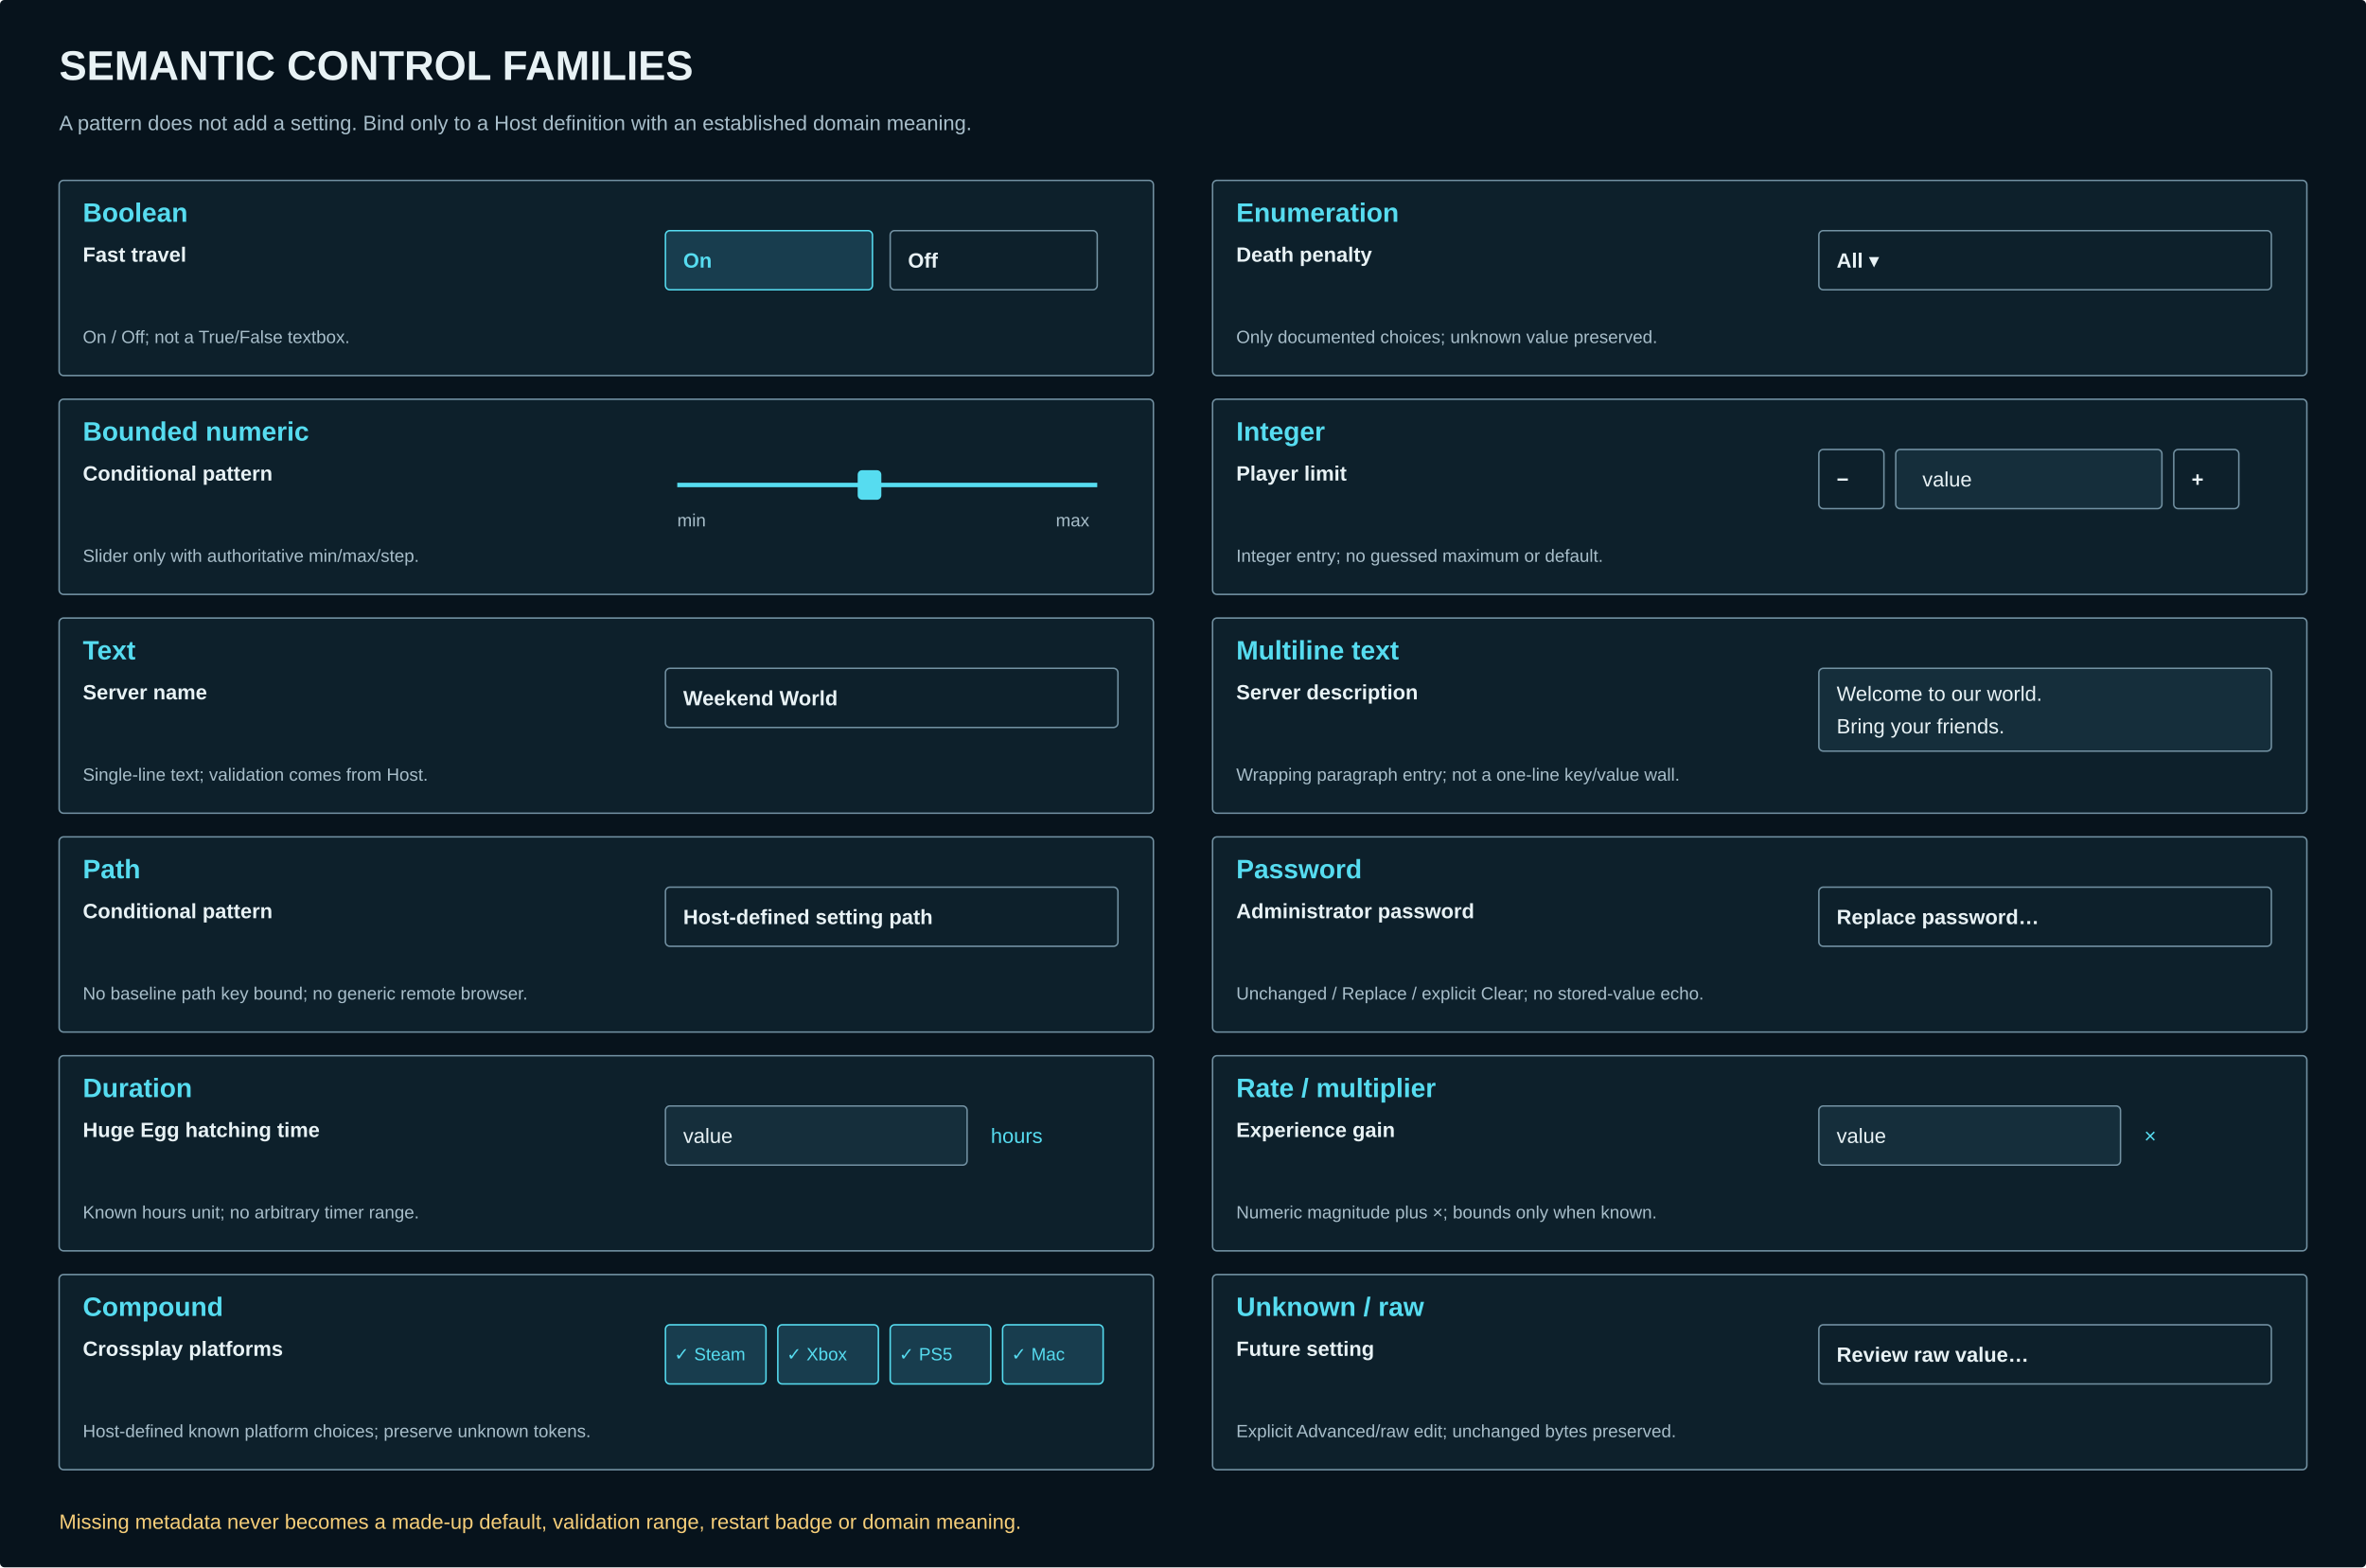
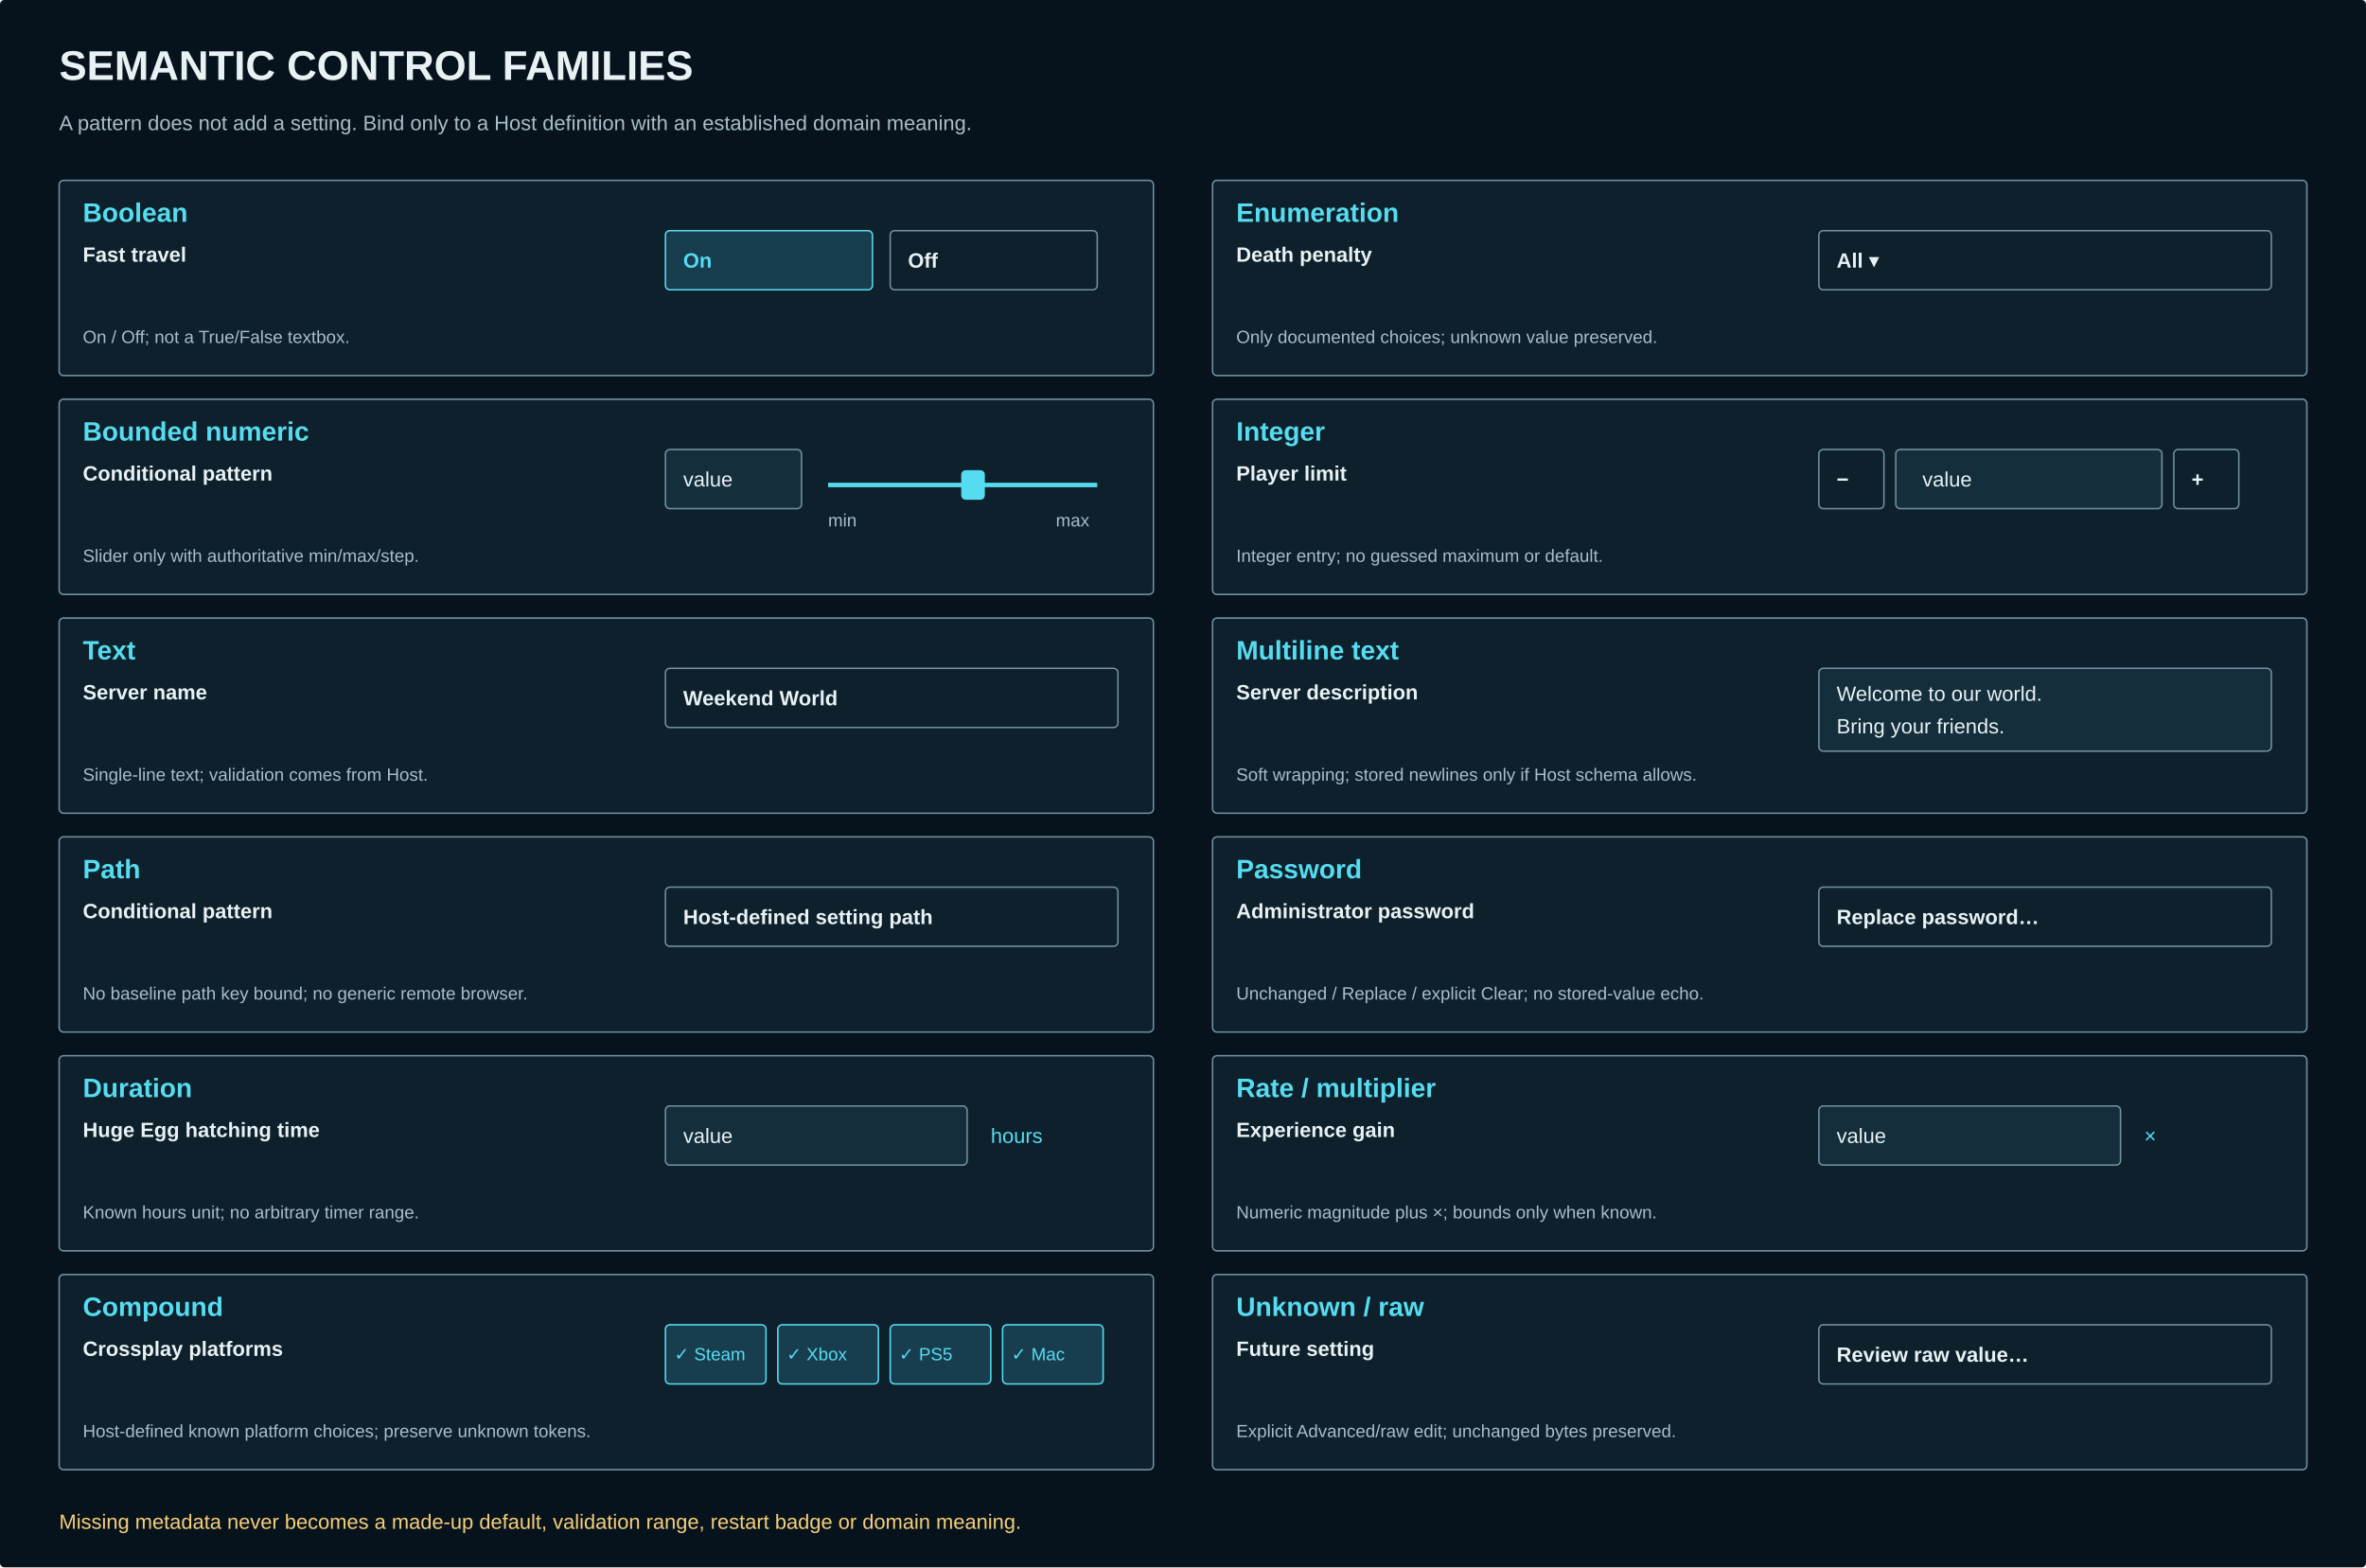
<svg xmlns="http://www.w3.org/2000/svg" width="1600" height="1060" viewBox="0 0 1600 1060" role="img" aria-labelledby="title desc">
  <rect x="0" y="0" width="1600" height="1060" rx="3" fill="#07131c" stroke="none" stroke-width="1" />
  <text x="40" y="54" font-family="Segoe UI, Arial, sans-serif" font-size="28" font-weight="600" fill="#e8f2f5">SEMANTIC CONTROL FAMILIES</text>
  <text x="40" y="88" font-family="Segoe UI, Arial, sans-serif" font-size="14" font-weight="400" fill="#a8beca">A pattern does not add a setting. Bind only to a Host definition with an established domain meaning.</text>
  <rect x="40" y="122" width="740" height="132" rx="3" fill="#0d202b" stroke="#7291a2" stroke-width="1" />
  <text x="56" y="150" font-family="Segoe UI, Arial, sans-serif" font-size="18" font-weight="600" fill="#56dcf0">Boolean</text>
  <text x="56" y="177" font-family="Segoe UI, Arial, sans-serif" font-size="14" font-weight="600" fill="#e8f2f5">Fast travel</text>
  <text x="56" y="232" font-family="Segoe UI, Arial, sans-serif" font-size="12" font-weight="400" fill="#a8beca">On / Off; not a True/False textbox.</text>
  <rect x="450" y="156" width="140" height="40" rx="3" fill="#183d4e" stroke="#56dcf0" stroke-width="1" />
  <text x="462" y="181" font-family="Segoe UI, Arial, sans-serif" font-size="14" font-weight="600" fill="#56dcf0">On</text>
  <rect x="602" y="156" width="140" height="40" rx="3" fill="#0d202b" stroke="#7291a2" stroke-width="1" />
  <text x="614" y="181" font-family="Segoe UI, Arial, sans-serif" font-size="14" font-weight="600" fill="#e8f2f5">Off</text>
  <rect x="820" y="122" width="740" height="132" rx="3" fill="#0d202b" stroke="#7291a2" stroke-width="1" />
  <text x="836" y="150" font-family="Segoe UI, Arial, sans-serif" font-size="18" font-weight="600" fill="#56dcf0">Enumeration</text>
  <text x="836" y="177" font-family="Segoe UI, Arial, sans-serif" font-size="14" font-weight="600" fill="#e8f2f5">Death penalty</text>
  <text x="836" y="232" font-family="Segoe UI, Arial, sans-serif" font-size="12" font-weight="400" fill="#a8beca">Only documented choices; unknown value preserved.</text>
  <rect x="1230" y="156" width="306" height="40" rx="3" fill="#0d202b" stroke="#7291a2" stroke-width="1" />
  <text x="1242" y="181" font-family="Segoe UI, Arial, sans-serif" font-size="14" font-weight="600" fill="#e8f2f5">All  ▾</text>
  <rect x="40" y="270" width="740" height="132" rx="3" fill="#0d202b" stroke="#7291a2" stroke-width="1" />
  <text x="56" y="298" font-family="Segoe UI, Arial, sans-serif" font-size="18" font-weight="600" fill="#56dcf0">Bounded numeric</text>
  <text x="56" y="325" font-family="Segoe UI, Arial, sans-serif" font-size="14" font-weight="600" fill="#e8f2f5">Conditional pattern</text>
  <text x="56" y="380" font-family="Segoe UI, Arial, sans-serif" font-size="12" font-weight="400" fill="#a8beca">Slider only with authoritative min/max/step.</text>
-   <path d="M458 328L742 328" fill="none" stroke="#56dcf0" stroke-width="3" />
-   <rect x="580" y="318" width="16" height="20" rx="3" fill="#56dcf0" stroke="none" stroke-width="1" />
-   <text x="458" y="356" font-family="Segoe UI, Arial, sans-serif" font-size="12" font-weight="400" fill="#a8beca">min</text>
+   <rect x="450" y="304" width="92" height="40" rx="3" fill="#152e3b" stroke="#7291a2" stroke-width="1" />
+   <text x="462" y="329" font-family="Segoe UI, Arial, sans-serif" font-size="14" font-weight="400" fill="#e8f2f5">value</text>
+   <path d="M560 328L742 328" fill="none" stroke="#56dcf0" stroke-width="3" />
+   <rect x="650" y="318" width="16" height="20" rx="3" fill="#56dcf0" stroke="none" stroke-width="1" />
+   <text x="560" y="356" font-family="Segoe UI, Arial, sans-serif" font-size="12" font-weight="400" fill="#a8beca">min</text>
  <text x="714" y="356" font-family="Segoe UI, Arial, sans-serif" font-size="12" font-weight="400" fill="#a8beca">max</text>
  <rect x="820" y="270" width="740" height="132" rx="3" fill="#0d202b" stroke="#7291a2" stroke-width="1" />
  <text x="836" y="298" font-family="Segoe UI, Arial, sans-serif" font-size="18" font-weight="600" fill="#56dcf0">Integer</text>
  <text x="836" y="325" font-family="Segoe UI, Arial, sans-serif" font-size="14" font-weight="600" fill="#e8f2f5">Player limit</text>
  <text x="836" y="380" font-family="Segoe UI, Arial, sans-serif" font-size="12" font-weight="400" fill="#a8beca">Integer entry; no guessed maximum or default.</text>
  <rect x="1230" y="304" width="44" height="40" rx="3" fill="#0d202b" stroke="#7291a2" stroke-width="1" />
  <text x="1242" y="329" font-family="Segoe UI, Arial, sans-serif" font-size="14" font-weight="600" fill="#e8f2f5">−</text>
  <rect x="1282" y="304" width="180" height="40" rx="3" fill="#152e3b" stroke="#7291a2" stroke-width="1" />
  <text x="1300" y="329" font-family="Segoe UI, Arial, sans-serif" font-size="14" font-weight="400" fill="#e8f2f5">value</text>
  <rect x="1470" y="304" width="44" height="40" rx="3" fill="#0d202b" stroke="#7291a2" stroke-width="1" />
  <text x="1482" y="329" font-family="Segoe UI, Arial, sans-serif" font-size="14" font-weight="600" fill="#e8f2f5">+</text>
  <rect x="40" y="418" width="740" height="132" rx="3" fill="#0d202b" stroke="#7291a2" stroke-width="1" />
  <text x="56" y="446" font-family="Segoe UI, Arial, sans-serif" font-size="18" font-weight="600" fill="#56dcf0">Text</text>
  <text x="56" y="473" font-family="Segoe UI, Arial, sans-serif" font-size="14" font-weight="600" fill="#e8f2f5">Server name</text>
  <text x="56" y="528" font-family="Segoe UI, Arial, sans-serif" font-size="12" font-weight="400" fill="#a8beca">Single-line text; validation comes from Host.</text>
  <rect x="450" y="452" width="306" height="40" rx="3" fill="#0d202b" stroke="#7291a2" stroke-width="1" />
  <text x="462" y="477" font-family="Segoe UI, Arial, sans-serif" font-size="14" font-weight="600" fill="#e8f2f5">Weekend World</text>
  <rect x="820" y="418" width="740" height="132" rx="3" fill="#0d202b" stroke="#7291a2" stroke-width="1" />
  <text x="836" y="446" font-family="Segoe UI, Arial, sans-serif" font-size="18" font-weight="600" fill="#56dcf0">Multiline text</text>
  <text x="836" y="473" font-family="Segoe UI, Arial, sans-serif" font-size="14" font-weight="600" fill="#e8f2f5">Server description</text>
-   <text x="836" y="528" font-family="Segoe UI, Arial, sans-serif" font-size="12" font-weight="400" fill="#a8beca">Wrapping paragraph entry; not a one-line key/value wall.</text>
+   <text x="836" y="528" font-family="Segoe UI, Arial, sans-serif" font-size="12" font-weight="400" fill="#a8beca">Soft wrapping; stored newlines only if Host schema allows.</text>
  <rect x="1230" y="452" width="306" height="56" rx="3" fill="#152e3b" stroke="#7291a2" stroke-width="1" />
  <text x="1242" y="474" font-family="Segoe UI, Arial, sans-serif" font-size="14" font-weight="400" fill="#e8f2f5">Welcome to our world.</text>
  <text x="1242" y="496" font-family="Segoe UI, Arial, sans-serif" font-size="14" font-weight="400" fill="#e8f2f5">Bring your friends.</text>
  <rect x="40" y="566" width="740" height="132" rx="3" fill="#0d202b" stroke="#7291a2" stroke-width="1" />
  <text x="56" y="594" font-family="Segoe UI, Arial, sans-serif" font-size="18" font-weight="600" fill="#56dcf0">Path</text>
  <text x="56" y="621" font-family="Segoe UI, Arial, sans-serif" font-size="14" font-weight="600" fill="#e8f2f5">Conditional pattern</text>
  <text x="56" y="676" font-family="Segoe UI, Arial, sans-serif" font-size="12" font-weight="400" fill="#a8beca">No baseline path key bound; no generic remote browser.</text>
  <rect x="450" y="600" width="306" height="40" rx="3" fill="#0d202b" stroke="#7291a2" stroke-width="1" />
  <text x="462" y="625" font-family="Segoe UI, Arial, sans-serif" font-size="14" font-weight="600" fill="#e8f2f5">Host-defined setting path</text>
  <rect x="820" y="566" width="740" height="132" rx="3" fill="#0d202b" stroke="#7291a2" stroke-width="1" />
  <text x="836" y="594" font-family="Segoe UI, Arial, sans-serif" font-size="18" font-weight="600" fill="#56dcf0">Password</text>
  <text x="836" y="621" font-family="Segoe UI, Arial, sans-serif" font-size="14" font-weight="600" fill="#e8f2f5">Administrator password</text>
  <text x="836" y="676" font-family="Segoe UI, Arial, sans-serif" font-size="12" font-weight="400" fill="#a8beca">Unchanged / Replace / explicit Clear; no stored-value echo.</text>
  <rect x="1230" y="600" width="306" height="40" rx="3" fill="#0d202b" stroke="#7291a2" stroke-width="1" />
  <text x="1242" y="625" font-family="Segoe UI, Arial, sans-serif" font-size="14" font-weight="600" fill="#e8f2f5">Replace password…</text>
  <rect x="40" y="714" width="740" height="132" rx="3" fill="#0d202b" stroke="#7291a2" stroke-width="1" />
  <text x="56" y="742" font-family="Segoe UI, Arial, sans-serif" font-size="18" font-weight="600" fill="#56dcf0">Duration</text>
  <text x="56" y="769" font-family="Segoe UI, Arial, sans-serif" font-size="14" font-weight="600" fill="#e8f2f5">Huge Egg hatching time</text>
  <text x="56" y="824" font-family="Segoe UI, Arial, sans-serif" font-size="12" font-weight="400" fill="#a8beca">Known hours unit; no arbitrary timer range.</text>
  <rect x="450" y="748" width="204" height="40" rx="3" fill="#152e3b" stroke="#7291a2" stroke-width="1" />
  <text x="462" y="773" font-family="Segoe UI, Arial, sans-serif" font-size="14" font-weight="400" fill="#e8f2f5">value</text>
  <text x="670" y="773" font-family="Segoe UI, Arial, sans-serif" font-size="14" font-weight="400" fill="#56dcf0">hours</text>
  <rect x="820" y="714" width="740" height="132" rx="3" fill="#0d202b" stroke="#7291a2" stroke-width="1" />
  <text x="836" y="742" font-family="Segoe UI, Arial, sans-serif" font-size="18" font-weight="600" fill="#56dcf0">Rate / multiplier</text>
  <text x="836" y="769" font-family="Segoe UI, Arial, sans-serif" font-size="14" font-weight="600" fill="#e8f2f5">Experience gain</text>
  <text x="836" y="824" font-family="Segoe UI, Arial, sans-serif" font-size="12" font-weight="400" fill="#a8beca">Numeric magnitude plus ×; bounds only when known.</text>
  <rect x="1230" y="748" width="204" height="40" rx="3" fill="#152e3b" stroke="#7291a2" stroke-width="1" />
  <text x="1242" y="773" font-family="Segoe UI, Arial, sans-serif" font-size="14" font-weight="400" fill="#e8f2f5">value</text>
  <text x="1450" y="773" font-family="Segoe UI, Arial, sans-serif" font-size="14" font-weight="400" fill="#56dcf0">×</text>
  <rect x="40" y="862" width="740" height="132" rx="3" fill="#0d202b" stroke="#7291a2" stroke-width="1" />
  <text x="56" y="890" font-family="Segoe UI, Arial, sans-serif" font-size="18" font-weight="600" fill="#56dcf0">Compound</text>
  <text x="56" y="917" font-family="Segoe UI, Arial, sans-serif" font-size="14" font-weight="600" fill="#e8f2f5">Crossplay platforms</text>
  <text x="56" y="972" font-family="Segoe UI, Arial, sans-serif" font-size="12" font-weight="400" fill="#a8beca">Host-defined known platform choices; preserve unknown tokens.</text>
  <rect x="450" y="896" width="68" height="40" rx="3" fill="#183d4e" stroke="#56dcf0" stroke-width="1" />
  <text x="456" y="920" font-family="Segoe UI, Arial, sans-serif" font-size="12" font-weight="400" fill="#56dcf0">✓ Steam</text>
  <rect x="526" y="896" width="68" height="40" rx="3" fill="#183d4e" stroke="#56dcf0" stroke-width="1" />
  <text x="532" y="920" font-family="Segoe UI, Arial, sans-serif" font-size="12" font-weight="400" fill="#56dcf0">✓ Xbox</text>
  <rect x="602" y="896" width="68" height="40" rx="3" fill="#183d4e" stroke="#56dcf0" stroke-width="1" />
  <text x="608" y="920" font-family="Segoe UI, Arial, sans-serif" font-size="12" font-weight="400" fill="#56dcf0">✓ PS5</text>
  <rect x="678" y="896" width="68" height="40" rx="3" fill="#183d4e" stroke="#56dcf0" stroke-width="1" />
  <text x="684" y="920" font-family="Segoe UI, Arial, sans-serif" font-size="12" font-weight="400" fill="#56dcf0">✓ Mac</text>
  <rect x="820" y="862" width="740" height="132" rx="3" fill="#0d202b" stroke="#7291a2" stroke-width="1" />
  <text x="836" y="890" font-family="Segoe UI, Arial, sans-serif" font-size="18" font-weight="600" fill="#56dcf0">Unknown / raw</text>
  <text x="836" y="917" font-family="Segoe UI, Arial, sans-serif" font-size="14" font-weight="600" fill="#e8f2f5">Future setting</text>
  <text x="836" y="972" font-family="Segoe UI, Arial, sans-serif" font-size="12" font-weight="400" fill="#a8beca">Explicit Advanced/raw edit; unchanged bytes preserved.</text>
  <rect x="1230" y="896" width="306" height="40" rx="3" fill="#0d202b" stroke="#7291a2" stroke-width="1" />
  <text x="1242" y="921" font-family="Segoe UI, Arial, sans-serif" font-size="14" font-weight="600" fill="#e8f2f5">Review raw value…</text>
  <text x="40" y="1034" font-family="Segoe UI, Arial, sans-serif" font-size="14" font-weight="400" fill="#f6ce79">Missing metadata never becomes a made-up default, validation range, restart badge or domain meaning.</text>
</svg>
